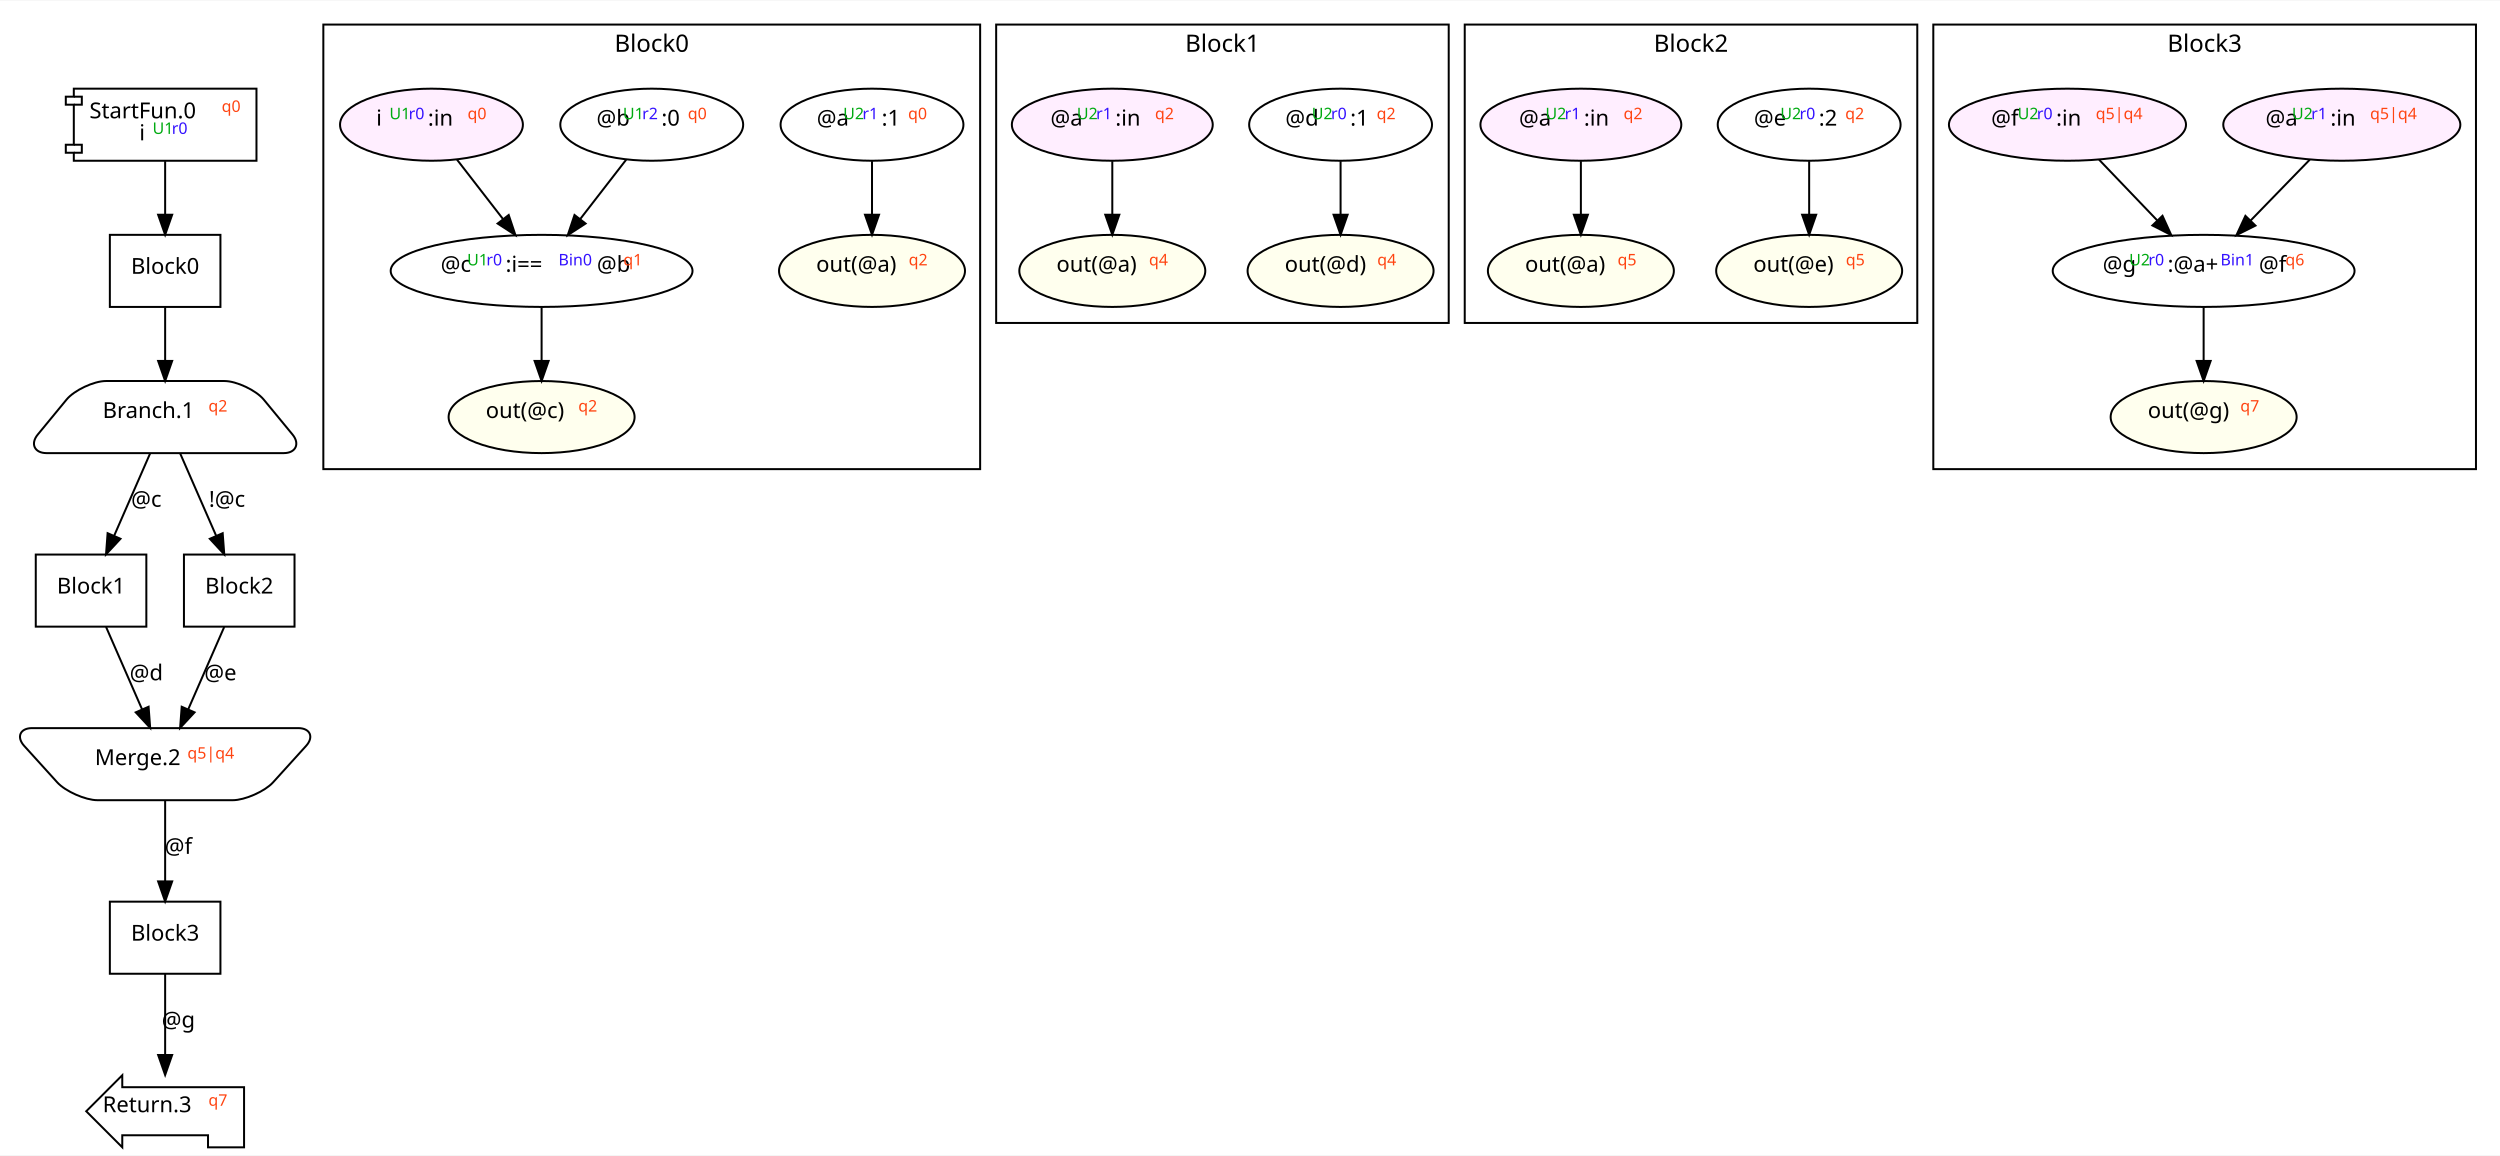
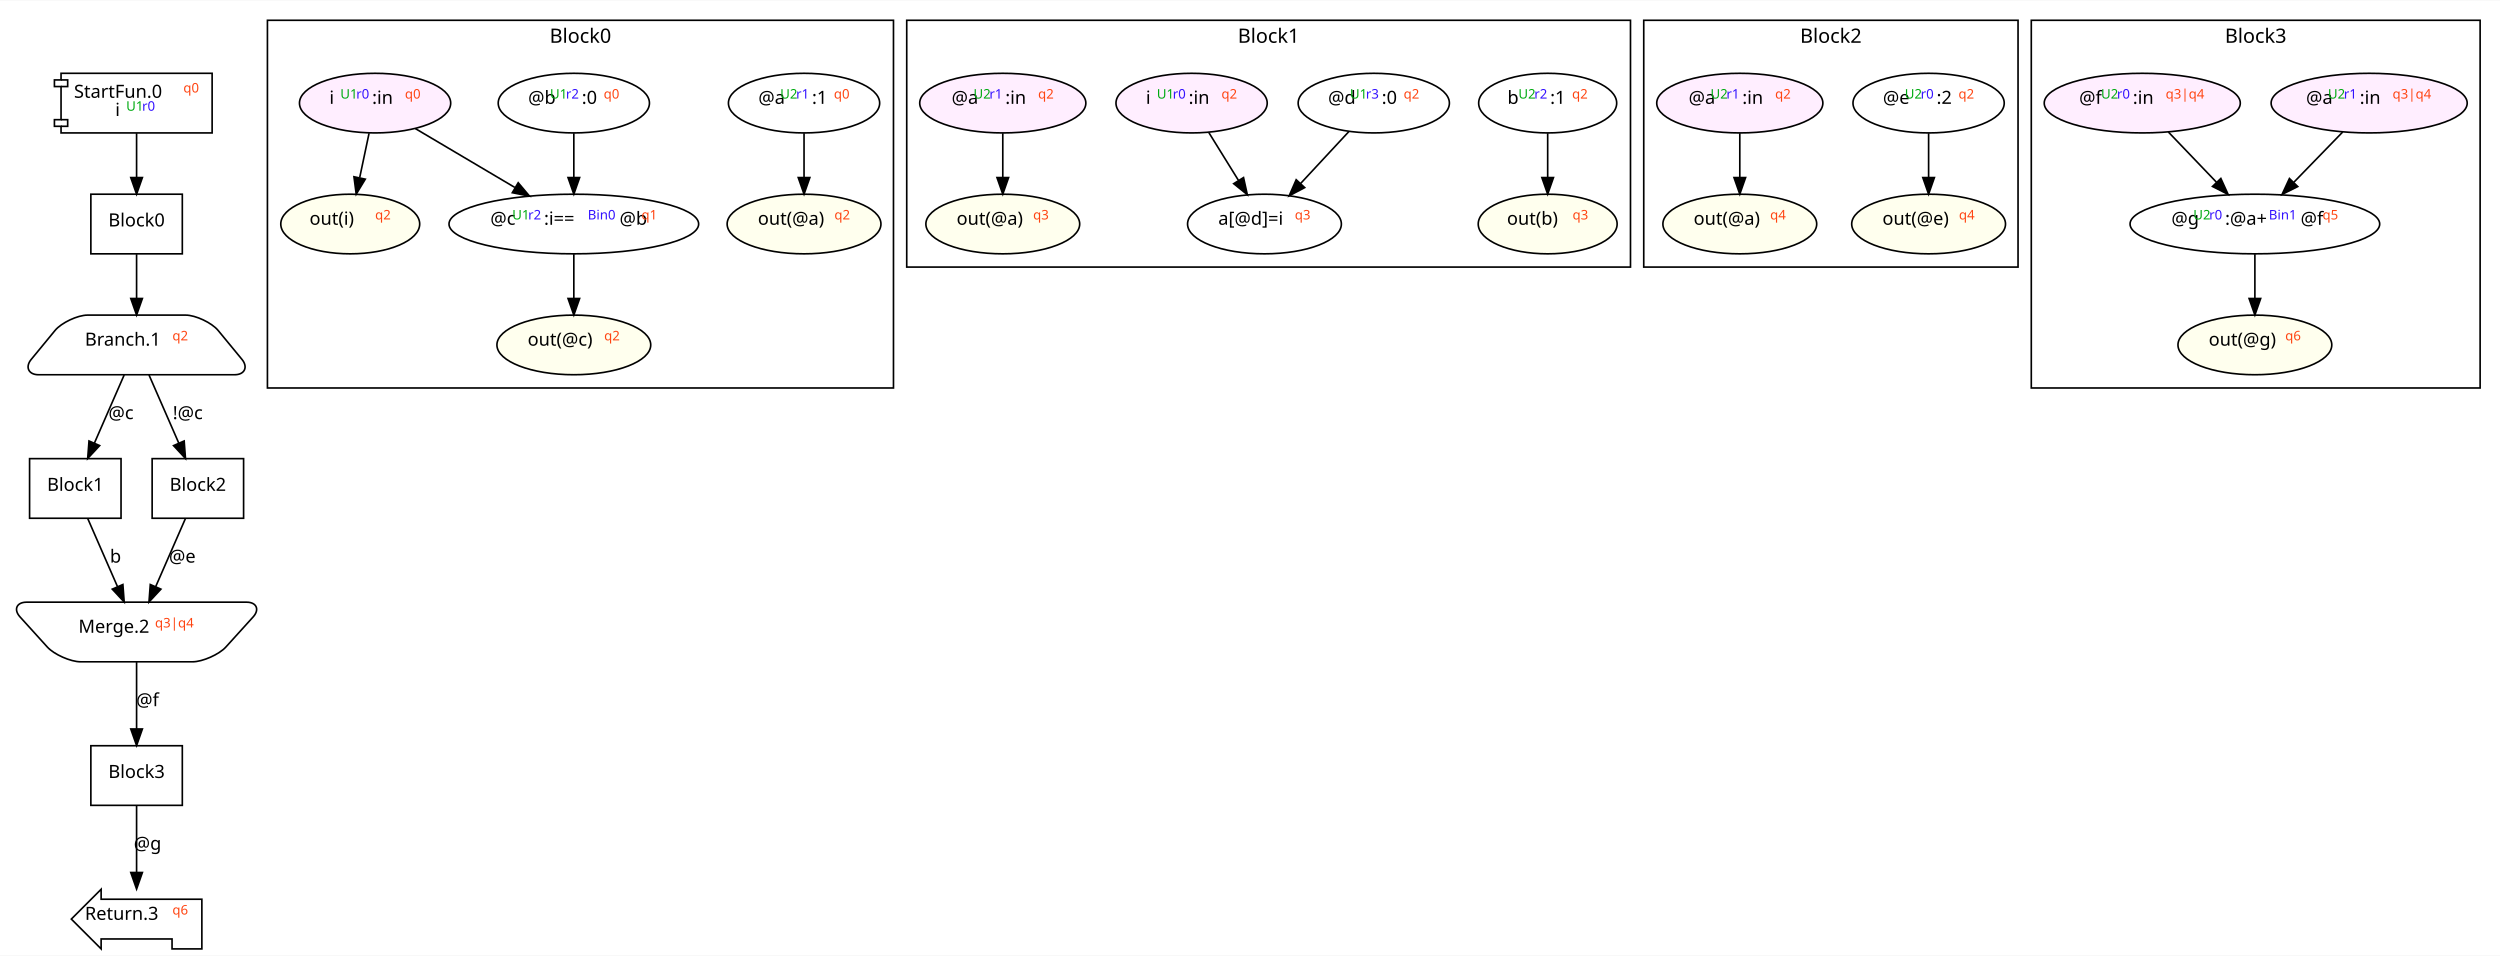
- <svg xmlns="http://www.w3.org/2000/svg" width="1248pt" height="577pt" viewBox="0.00 0.00 1248.47 576.68">
+ <svg xmlns="http://www.w3.org/2000/svg" width="1509pt" height="577pt" viewBox="0.00 0.00 1509.47 576.68">
  <g id="graph0" class="graph" transform="scale(1 1) rotate(0) translate(4 572.68)">
-     <polygon fill="white" stroke="transparent" points="-4,4 -4,-572.68 1244.47,-572.68 1244.47,4 -4,4" />
+     <polygon fill="white" stroke="transparent" points="-4,4 -4,-572.68 1505.47,-572.68 1505.47,4 -4,4" />
    <g id="clust1" class="cluster">
-       <polygon fill="none" stroke="black" points="157.47,-338.67 157.47,-560.68 485.47,-560.68 485.47,-338.67 157.47,-338.67" />
-       <text text-anchor="middle" x="321.47" y="-547.08" font-family="Monaco" font-size="12.00">Block0</text>
+       <polygon fill="none" stroke="black" points="157.47,-338.67 157.47,-560.68 535.47,-560.68 535.47,-338.67 157.47,-338.67" />
+       <text text-anchor="middle" x="346.47" y="-547.08" font-family="Monaco" font-size="12.00">Block0</text>
    </g>
    <g id="clust2" class="cluster">
-       <polygon fill="none" stroke="black" points="493.47,-411.67 493.47,-560.68 719.47,-560.68 719.47,-411.67 493.47,-411.67" />
-       <text text-anchor="middle" x="606.47" y="-547.08" font-family="Monaco" font-size="12.00">Block1</text>
+       <polygon fill="none" stroke="black" points="543.47,-411.67 543.47,-560.68 980.47,-560.68 980.47,-411.67 543.47,-411.67" />
+       <text text-anchor="middle" x="761.97" y="-547.08" font-family="Monaco" font-size="12.00">Block1</text>
    </g>
    <g id="clust3" class="cluster">
-       <polygon fill="none" stroke="black" points="727.47,-411.67 727.47,-560.68 953.47,-560.68 953.47,-411.67 727.47,-411.67" />
-       <text text-anchor="middle" x="840.47" y="-547.08" font-family="Monaco" font-size="12.00">Block2</text>
+       <polygon fill="none" stroke="black" points="988.47,-411.67 988.47,-560.68 1214.47,-560.68 1214.47,-411.67 988.47,-411.67" />
+       <text text-anchor="middle" x="1101.47" y="-547.08" font-family="Monaco" font-size="12.00">Block2</text>
    </g>
    <g id="clust4" class="cluster">
-       <polygon fill="none" stroke="black" points="961.47,-338.67 961.47,-560.68 1232.47,-560.68 1232.47,-338.67 961.47,-338.67" />
-       <text text-anchor="middle" x="1096.97" y="-547.08" font-family="Monaco" font-size="12.00">Block3</text>
+       <polygon fill="none" stroke="black" points="1222.47,-338.67 1222.47,-560.68 1493.47,-560.68 1493.47,-338.67 1222.47,-338.67" />
+       <text text-anchor="middle" x="1357.97" y="-547.08" font-family="Monaco" font-size="12.00">Block3</text>
    </g>
    <g id="node1" class="node">
      <polygon fill="none" stroke="black" points="124.08,-528.67 32.86,-528.67 32.86,-524.67 28.86,-524.67 28.86,-520.67 32.86,-520.67 32.86,-500.67 28.86,-500.67 28.86,-496.67 32.86,-496.67 32.86,-492.67 124.08,-492.67 124.08,-528.67" />
      <polyline fill="none" stroke="black" points="32.86,-524.67 36.86,-524.67 36.86,-520.67 32.86,-520.67 " />
      <polyline fill="none" stroke="black" points="32.86,-500.67 36.86,-500.67 36.86,-496.67 32.86,-496.67 " />
      <text text-anchor="start" x="40.66" y="-513.87" font-family="Monaco" font-size="11.00">StartFun.0</text>
      <text text-anchor="start" x="106.68" y="-513.87" font-family="Monaco" baseline-shift="super" font-size="8.00" fill="#ff4411">q0</text>
      <text text-anchor="start" x="65.57" y="-502.87" font-family="Monaco" font-size="11.00">i</text>
      <text text-anchor="start" x="72.17" y="-502.87" font-family="Monaco" baseline-shift="super" font-size="8.00" fill="#00aa11">U1</text>
      <text text-anchor="start" x="81.77" y="-502.87" font-family="Monaco" baseline-shift="super" font-size="8.00" fill="#3311ff">r0</text>
    </g>
    <g id="node2" class="node">
      <polygon fill="none" stroke="black" points="106.08,-455.67 50.86,-455.67 50.86,-419.67 106.08,-419.67 106.08,-455.67" />
      <text text-anchor="middle" x="78.47" y="-436.21" font-family="Monaco" font-size="11.00">Block0</text>
    </g>
    <g id="edge1" class="edge">
      <path fill="none" stroke="black" d="M78.47,-492.49C78.47,-484.46 78.47,-474.72 78.47,-465.74" />
      <polygon fill="black" stroke="black" points="81.97,-465.7 78.47,-455.7 74.97,-465.7 81.97,-465.7" />
    </g>
    <g id="node3" class="node">
      <path fill="none" stroke="black" d="M108.08,-382.67C108.08,-382.67 48.87,-382.67 48.87,-382.67 42.87,-382.67 33.05,-378.04 29.24,-373.41 29.24,-373.41 14.86,-355.94 14.86,-355.94 11.04,-351.31 13.23,-346.67 19.23,-346.67 19.23,-346.67 137.71,-346.67 137.71,-346.67 143.71,-346.67 145.9,-351.31 142.09,-355.94 142.09,-355.94 127.7,-373.41 127.7,-373.41 123.89,-378.04 114.08,-382.67 108.08,-382.67" />
      <text text-anchor="start" x="47.27" y="-364.21" font-family="Monaco" font-size="11.00">Branch.1</text>
      <text text-anchor="start" x="100.07" y="-364.21" font-family="Monaco" baseline-shift="super" font-size="8.00" fill="#ff4411">q2</text>
    </g>
    <g id="edge2" class="edge">
      <path fill="none" stroke="black" d="M78.47,-419.49C78.47,-411.46 78.47,-401.72 78.47,-392.74" />
      <polygon fill="black" stroke="black" points="81.97,-392.7 78.47,-382.7 74.97,-392.7 81.97,-392.7" />
    </g>
    <g id="node4" class="node">
      <polygon fill="none" stroke="black" points="69.08,-296.01 13.86,-296.01 13.86,-260.01 69.08,-260.01 69.08,-296.01" />
      <text text-anchor="middle" x="41.47" y="-276.54" font-family="Monaco" font-size="11.00">Block1</text>
    </g>
    <g id="edge3" class="edge">
      <path fill="none" stroke="black" d="M70.98,-346.54C65.82,-334.72 58.85,-318.78 52.98,-305.35" />
      <polygon fill="black" stroke="black" points="56.16,-303.88 48.95,-296.11 49.74,-306.68 56.16,-303.88" />
      <text text-anchor="middle" x="69.07" y="-319.87" font-family="Monaco" font-size="11.00">@c</text>
    </g>
    <g id="node5" class="node">
      <polygon fill="none" stroke="black" points="143.08,-296.01 87.86,-296.01 87.86,-260.01 143.08,-260.01 143.08,-296.01" />
      <text text-anchor="middle" x="115.47" y="-276.54" font-family="Monaco" font-size="11.00">Block2</text>
    </g>
    <g id="edge4" class="edge">
      <path fill="none" stroke="black" d="M85.96,-346.54C91.12,-334.72 98.09,-318.78 103.96,-305.35" />
      <polygon fill="black" stroke="black" points="107.2,-306.68 107.99,-296.11 100.78,-303.88 107.2,-306.68" />
      <text text-anchor="middle" x="109.37" y="-319.87" font-family="Monaco" font-size="11.00">!@c</text>
    </g>
    <g id="node6" class="node">
      <path fill="none" stroke="black" d="M44.66,-173.34C44.66,-173.34 112.28,-173.34 112.28,-173.34 118.28,-173.34 128.31,-177.78 132.34,-182.23 132.34,-182.23 148.85,-200.45 148.85,-200.45 152.88,-204.89 150.91,-209.34 144.91,-209.34 144.91,-209.34 12.03,-209.34 12.03,-209.34 6.03,-209.34 4.06,-204.89 8.09,-200.45 8.09,-200.45 24.6,-182.23 24.6,-182.23 28.63,-177.78 38.66,-173.34 44.66,-173.34" />
      <text text-anchor="start" x="43.37" y="-190.87" font-family="Monaco" font-size="11.00">Merge.2</text>
-       <text text-anchor="start" x="89.57" y="-190.87" font-family="Monaco" baseline-shift="super" font-size="8.00" fill="#ff4411">q5|q4</text>
+       <text text-anchor="start" x="89.57" y="-190.87" font-family="Monaco" baseline-shift="super" font-size="8.00" fill="#ff4411">q3|q4</text>
    </g>
    <g id="edge5" class="edge">
      <path fill="none" stroke="black" d="M48.96,-259.87C54.12,-248.05 61.09,-232.11 66.96,-218.68" />
      <polygon fill="black" stroke="black" points="70.2,-220.01 70.99,-209.45 63.78,-217.21 70.2,-220.01" />
-       <text text-anchor="middle" x="69.07" y="-233.21" font-family="Monaco" font-size="11.00">@d</text>
+       <text text-anchor="middle" x="65.77" y="-233.21" font-family="Monaco" font-size="11.00">b</text>
    </g>
    <g id="edge6" class="edge">
      <path fill="none" stroke="black" d="M107.98,-259.87C102.82,-248.05 95.85,-232.11 89.98,-218.68" />
      <polygon fill="black" stroke="black" points="93.16,-217.21 85.95,-209.45 86.74,-220.01 93.16,-217.21" />
      <text text-anchor="middle" x="106.07" y="-233.21" font-family="Monaco" font-size="11.00">@e</text>
    </g>
    <g id="node7" class="node">
      <polygon fill="none" stroke="black" points="106.08,-122.67 50.86,-122.67 50.86,-86.67 106.08,-86.67 106.08,-122.67" />
      <text text-anchor="middle" x="78.47" y="-103.2" font-family="Monaco" font-size="11.00">Block3</text>
    </g>
    <g id="edge7" class="edge">
      <path fill="none" stroke="black" d="M78.47,-173.2C78.47,-161.61 78.47,-146.06 78.47,-132.8" />
      <polygon fill="black" stroke="black" points="81.97,-132.78 78.47,-122.78 74.97,-132.78 81.97,-132.78" />
      <text text-anchor="middle" x="85.07" y="-146.54" font-family="Monaco" font-size="11.00">@f</text>
    </g>
    <g id="node8" class="node">
      <polygon fill="none" stroke="black" points="117.88,-30 57.06,-30 57.06,-36 39.06,-18 57.06,0 57.06,-6 99.88,-6 99.88,0 117.88,0 117.88,-30" />
      <text text-anchor="start" x="47.27" y="-17.53" font-family="Monaco" font-size="11.00">Return.3</text>
-       <text text-anchor="start" x="100.07" y="-17.53" font-family="Monaco" baseline-shift="super" font-size="8.00" fill="#ff4411">q7</text>
+       <text text-anchor="start" x="100.07" y="-17.53" font-family="Monaco" baseline-shift="super" font-size="8.00" fill="#ff4411">q6</text>
    </g>
    <g id="edge8" class="edge">
      <path fill="none" stroke="black" d="M78.47,-86.53C78.47,-74.94 78.47,-59.39 78.47,-46.13" />
      <polygon fill="black" stroke="black" points="81.97,-46.11 78.47,-36.11 74.97,-46.11 81.97,-46.11" />
      <text text-anchor="middle" x="85.07" y="-59.87" font-family="Monaco" font-size="11.00">@g</text>
    </g>
    <g id="node9" class="node">
-       <ellipse fill="none" stroke="black" cx="431.47" cy="-510.67" rx="45.66" ry="18" />
-       <text text-anchor="start" x="403.87" y="-510.21" font-family="Monaco" font-size="11.00">@a</text>
-       <text text-anchor="start" x="417.07" y="-510.21" font-family="Monaco" baseline-shift="super" font-size="8.00" fill="#00aa11">U2</text>
-       <text text-anchor="start" x="426.67" y="-510.21" font-family="Monaco" baseline-shift="super" font-size="8.00" fill="#3311ff">r1</text>
-       <text text-anchor="start" x="436.27" y="-510.21" font-family="Monaco" font-size="11.00">:1</text>
-       <text text-anchor="start" x="449.47" y="-510.21" font-family="Monaco" baseline-shift="super" font-size="8.00" fill="#ff4411">q0</text>
+       <ellipse fill="none" stroke="black" cx="481.47" cy="-510.67" rx="45.66" ry="18" />
+       <text text-anchor="start" x="453.87" y="-510.21" font-family="Monaco" font-size="11.00">@a</text>
+       <text text-anchor="start" x="467.07" y="-510.21" font-family="Monaco" baseline-shift="super" font-size="8.00" fill="#00aa11">U2</text>
+       <text text-anchor="start" x="476.67" y="-510.21" font-family="Monaco" baseline-shift="super" font-size="8.00" fill="#3311ff">r1</text>
+       <text text-anchor="start" x="486.27" y="-510.21" font-family="Monaco" font-size="11.00">:1</text>
+       <text text-anchor="start" x="499.47" y="-510.21" font-family="Monaco" baseline-shift="super" font-size="8.00" fill="#ff4411">q0</text>
+     </g>
+     <g id="node15" class="node">
+       <ellipse fill="#ffffee" stroke="black" cx="481.47" cy="-437.67" rx="46.44" ry="18" />
+       <text text-anchor="start" x="453.57" y="-437.21" font-family="Monaco" font-size="11.00">out(@a)</text>
+       <text text-anchor="start" x="499.77" y="-437.21" font-family="Monaco" baseline-shift="super" font-size="8.00" fill="#ff4411">q2</text>
+     </g>
+     <g id="edge9" class="edge">
+       <path fill="none" stroke="black" d="M481.47,-492.49C481.47,-484.46 481.47,-474.72 481.47,-465.74" />
+       <polygon fill="black" stroke="black" points="484.97,-465.7 481.47,-455.7 477.97,-465.7 484.97,-465.7" />
+     </g>
+     <g id="node10" class="node">
+       <ellipse fill="#ffffee" stroke="black" cx="207.47" cy="-437.67" rx="41.94" ry="18" />
+       <text text-anchor="start" x="182.87" y="-437.21" font-family="Monaco" font-size="11.00">out(i)</text>
+       <text text-anchor="start" x="222.47" y="-437.21" font-family="Monaco" baseline-shift="super" font-size="8.00" fill="#ff4411">q2</text>
+     </g>
+     <g id="node11" class="node">
+       <ellipse fill="none" stroke="black" cx="342.47" cy="-510.67" rx="45.66" ry="18" />
+       <text text-anchor="start" x="314.87" y="-510.21" font-family="Monaco" font-size="11.00">@b</text>
+       <text text-anchor="start" x="328.07" y="-510.21" font-family="Monaco" baseline-shift="super" font-size="8.00" fill="#00aa11">U1</text>
+       <text text-anchor="start" x="337.67" y="-510.21" font-family="Monaco" baseline-shift="super" font-size="8.00" fill="#3311ff">r2</text>
+       <text text-anchor="start" x="347.27" y="-510.21" font-family="Monaco" font-size="11.00">:0</text>
+       <text text-anchor="start" x="360.47" y="-510.21" font-family="Monaco" baseline-shift="super" font-size="8.00" fill="#ff4411">q0</text>
    </g>
    <g id="node13" class="node">
-       <ellipse fill="#ffffee" stroke="black" cx="431.47" cy="-437.67" rx="46.44" ry="18" />
-       <text text-anchor="start" x="403.57" y="-437.21" font-family="Monaco" font-size="11.00">out(@a)</text>
-       <text text-anchor="start" x="449.77" y="-437.21" font-family="Monaco" baseline-shift="super" font-size="8.00" fill="#ff4411">q2</text>
-     </g>
-     <g id="edge9" class="edge">
-       <path fill="none" stroke="black" d="M431.47,-492.49C431.47,-484.46 431.47,-474.72 431.47,-465.74" />
-       <polygon fill="black" stroke="black" points="434.97,-465.7 431.47,-455.7 427.97,-465.7 434.97,-465.7" />
-     </g>
-     <g id="node10" class="node">
-       <ellipse fill="none" stroke="black" cx="321.47" cy="-510.67" rx="45.66" ry="18" />
-       <text text-anchor="start" x="293.87" y="-510.21" font-family="Monaco" font-size="11.00">@b</text>
-       <text text-anchor="start" x="307.07" y="-510.21" font-family="Monaco" baseline-shift="super" font-size="8.00" fill="#00aa11">U1</text>
-       <text text-anchor="start" x="316.67" y="-510.21" font-family="Monaco" baseline-shift="super" font-size="8.00" fill="#3311ff">r2</text>
-       <text text-anchor="start" x="326.27" y="-510.21" font-family="Monaco" font-size="11.00">:0</text>
-       <text text-anchor="start" x="339.47" y="-510.21" font-family="Monaco" baseline-shift="super" font-size="8.00" fill="#ff4411">q0</text>
-     </g>
-     <g id="node11" class="node">
-       <ellipse fill="none" stroke="black" cx="266.47" cy="-437.67" rx="75.37" ry="18" />
-       <text text-anchor="start" x="216.06" y="-437.21" font-family="Monaco" font-size="11.00">@c</text>
-       <text text-anchor="start" x="229.27" y="-437.21" font-family="Monaco" baseline-shift="super" font-size="8.00" fill="#00aa11">U1</text>
-       <text text-anchor="start" x="238.87" y="-437.21" font-family="Monaco" baseline-shift="super" font-size="8.00" fill="#3311ff">r0</text>
-       <text text-anchor="start" x="248.47" y="-437.21" font-family="Monaco" font-size="11.00">:i==</text>
-       <text text-anchor="start" x="274.87" y="-437.21" font-family="Monaco" baseline-shift="super" font-size="8.00" fill="#3311ff">Bin0</text>
-       <text text-anchor="start" x="294.08" y="-437.21" font-family="Monaco" font-size="11.00">@b</text>
-       <text text-anchor="start" x="307.28" y="-437.21" font-family="Monaco" baseline-shift="super" font-size="8.00" fill="#ff4411">q1</text>
+       <ellipse fill="none" stroke="black" cx="342.47" cy="-437.67" rx="75.37" ry="18" />
+       <text text-anchor="start" x="292.06" y="-437.21" font-family="Monaco" font-size="11.00">@c</text>
+       <text text-anchor="start" x="305.27" y="-437.21" font-family="Monaco" baseline-shift="super" font-size="8.00" fill="#00aa11">U1</text>
+       <text text-anchor="start" x="314.87" y="-437.21" font-family="Monaco" baseline-shift="super" font-size="8.00" fill="#3311ff">r2</text>
+       <text text-anchor="start" x="324.47" y="-437.21" font-family="Monaco" font-size="11.00">:i==</text>
+       <text text-anchor="start" x="350.87" y="-437.21" font-family="Monaco" baseline-shift="super" font-size="8.00" fill="#3311ff">Bin0</text>
+       <text text-anchor="start" x="370.08" y="-437.21" font-family="Monaco" font-size="11.00">@b</text>
+       <text text-anchor="start" x="383.28" y="-437.21" font-family="Monaco" baseline-shift="super" font-size="8.00" fill="#ff4411">q1</text>
    </g>
    <g id="edge10" class="edge">
-       <path fill="none" stroke="black" d="M308.71,-493.21C301.87,-484.37 293.3,-473.31 285.67,-463.46" />
-       <polygon fill="black" stroke="black" points="288.43,-461.31 279.54,-455.54 282.9,-465.59 288.43,-461.31" />
+       <path fill="none" stroke="black" d="M342.47,-492.49C342.47,-484.46 342.47,-474.72 342.47,-465.74" />
+       <polygon fill="black" stroke="black" points="345.97,-465.7 342.47,-455.7 338.97,-465.7 345.97,-465.7" />
    </g>
    <g id="node12" class="node">
-       <ellipse fill="#ffffee" stroke="black" cx="266.47" cy="-364.67" rx="46.44" ry="18" />
-       <text text-anchor="start" x="238.57" y="-364.21" font-family="Monaco" font-size="11.00">out(@c)</text>
-       <text text-anchor="start" x="284.77" y="-364.21" font-family="Monaco" baseline-shift="super" font-size="8.00" fill="#ff4411">q2</text>
+       <ellipse fill="#ffffee" stroke="black" cx="342.47" cy="-364.67" rx="46.44" ry="18" />
+       <text text-anchor="start" x="314.57" y="-364.21" font-family="Monaco" font-size="11.00">out(@c)</text>
+       <text text-anchor="start" x="360.77" y="-364.21" font-family="Monaco" baseline-shift="super" font-size="8.00" fill="#ff4411">q2</text>
    </g>
    <g id="edge11" class="edge">
-       <path fill="none" stroke="black" d="M266.47,-419.49C266.47,-411.46 266.47,-401.72 266.47,-392.74" />
-       <polygon fill="black" stroke="black" points="269.97,-392.7 266.47,-382.7 262.97,-392.7 269.97,-392.7" />
+       <path fill="none" stroke="black" d="M342.47,-419.49C342.47,-411.46 342.47,-401.72 342.47,-392.74" />
+       <polygon fill="black" stroke="black" points="345.97,-392.7 342.47,-382.7 338.97,-392.7 345.97,-392.7" />
    </g>
    <g id="node14" class="node">
-       <ellipse fill="#ffeeff" stroke="black" cx="211.47" cy="-510.67" rx="45.66" ry="18" />
-       <text text-anchor="start" x="183.87" y="-510.21" font-family="Monaco" font-size="11.00">i</text>
-       <text text-anchor="start" x="190.47" y="-510.21" font-family="Monaco" baseline-shift="super" font-size="8.00" fill="#00aa11">U1</text>
-       <text text-anchor="start" x="200.07" y="-510.21" font-family="Monaco" baseline-shift="super" font-size="8.00" fill="#3311ff">r0</text>
-       <text text-anchor="start" x="209.67" y="-510.21" font-family="Monaco" font-size="11.00">:in</text>
-       <text text-anchor="start" x="229.47" y="-510.21" font-family="Monaco" baseline-shift="super" font-size="8.00" fill="#ff4411">q0</text>
+       <ellipse fill="#ffeeff" stroke="black" cx="222.47" cy="-510.67" rx="45.66" ry="18" />
+       <text text-anchor="start" x="194.87" y="-510.21" font-family="Monaco" font-size="11.00">i</text>
+       <text text-anchor="start" x="201.47" y="-510.21" font-family="Monaco" baseline-shift="super" font-size="8.00" fill="#00aa11">U1</text>
+       <text text-anchor="start" x="211.07" y="-510.21" font-family="Monaco" baseline-shift="super" font-size="8.00" fill="#3311ff">r0</text>
+       <text text-anchor="start" x="220.67" y="-510.21" font-family="Monaco" font-size="11.00">:in</text>
+       <text text-anchor="start" x="240.47" y="-510.21" font-family="Monaco" baseline-shift="super" font-size="8.00" fill="#ff4411">q0</text>
+     </g>
+     <g id="edge13" class="edge">
+       <path fill="none" stroke="black" d="M218.84,-492.49C217.14,-484.46 215.09,-474.72 213.19,-465.74" />
+       <polygon fill="black" stroke="black" points="216.56,-464.76 211.07,-455.7 209.71,-466.21 216.56,-464.76" />
    </g>
    <g id="edge12" class="edge">
-       <path fill="none" stroke="black" d="M224.23,-493.21C231.07,-484.37 239.64,-473.31 247.27,-463.46" />
-       <polygon fill="black" stroke="black" points="250.04,-465.59 253.4,-455.54 244.51,-461.31 250.04,-465.59" />
-     </g>
-     <g id="node15" class="node">
-       <ellipse fill="none" stroke="black" cx="665.47" cy="-510.67" rx="45.66" ry="18" />
-       <text text-anchor="start" x="637.87" y="-510.21" font-family="Monaco" font-size="11.00">@d</text>
-       <text text-anchor="start" x="651.07" y="-510.21" font-family="Monaco" baseline-shift="super" font-size="8.00" fill="#00aa11">U2</text>
-       <text text-anchor="start" x="660.67" y="-510.21" font-family="Monaco" baseline-shift="super" font-size="8.00" fill="#3311ff">r0</text>
-       <text text-anchor="start" x="670.27" y="-510.21" font-family="Monaco" font-size="11.00">:1</text>
-       <text text-anchor="start" x="683.47" y="-510.21" font-family="Monaco" baseline-shift="super" font-size="8.00" fill="#ff4411">q2</text>
+       <path fill="none" stroke="black" d="M246.75,-495.31C264.02,-485.09 287.48,-471.21 306.86,-459.74" />
+       <polygon fill="black" stroke="black" points="308.89,-462.61 315.72,-454.5 305.33,-456.58 308.89,-462.61" />
+     </g>
+     <g id="node16" class="node">
+       <ellipse fill="none" stroke="black" cx="759.47" cy="-437.67" rx="46.44" ry="18" />
+       <text text-anchor="start" x="731.57" y="-437.21" font-family="Monaco" font-size="11.00">a[@d]=i</text>
+       <text text-anchor="start" x="777.77" y="-437.21" font-family="Monaco" baseline-shift="super" font-size="8.00" fill="#ff4411">q3</text>
+     </g>
+     <g id="node17" class="node">
+       <ellipse fill="#ffffee" stroke="black" cx="930.47" cy="-437.67" rx="41.94" ry="18" />
+       <text text-anchor="start" x="905.87" y="-437.21" font-family="Monaco" font-size="11.00">out(b)</text>
+       <text text-anchor="start" x="945.47" y="-437.21" font-family="Monaco" baseline-shift="super" font-size="8.00" fill="#ff4411">q3</text>
    </g>
    <g id="node18" class="node">
-       <ellipse fill="#ffffee" stroke="black" cx="665.47" cy="-437.67" rx="46.44" ry="18" />
-       <text text-anchor="start" x="637.57" y="-437.21" font-family="Monaco" font-size="11.00">out(@d)</text>
-       <text text-anchor="start" x="683.77" y="-437.21" font-family="Monaco" baseline-shift="super" font-size="8.00" fill="#ff4411">q4</text>
-     </g>
-     <g id="edge13" class="edge">
-       <path fill="none" stroke="black" d="M665.47,-492.49C665.47,-484.46 665.47,-474.72 665.47,-465.74" />
-       <polygon fill="black" stroke="black" points="668.97,-465.7 665.47,-455.7 661.97,-465.7 668.97,-465.7" />
-     </g>
-     <g id="node16" class="node">
-       <ellipse fill="#ffeeff" stroke="black" cx="551.47" cy="-510.67" rx="50.16" ry="18" />
-       <text text-anchor="start" x="520.57" y="-510.21" font-family="Monaco" font-size="11.00">@a</text>
-       <text text-anchor="start" x="533.77" y="-510.21" font-family="Monaco" baseline-shift="super" font-size="8.00" fill="#00aa11">U2</text>
-       <text text-anchor="start" x="543.37" y="-510.21" font-family="Monaco" baseline-shift="super" font-size="8.00" fill="#3311ff">r1</text>
-       <text text-anchor="start" x="552.97" y="-510.21" font-family="Monaco" font-size="11.00">:in</text>
-       <text text-anchor="start" x="572.77" y="-510.21" font-family="Monaco" baseline-shift="super" font-size="8.00" fill="#ff4411">q2</text>
-     </g>
-     <g id="node17" class="node">
-       <ellipse fill="#ffffee" stroke="black" cx="551.47" cy="-437.67" rx="46.44" ry="18" />
-       <text text-anchor="start" x="523.57" y="-437.21" font-family="Monaco" font-size="11.00">out(@a)</text>
-       <text text-anchor="start" x="569.77" y="-437.21" font-family="Monaco" baseline-shift="super" font-size="8.00" fill="#ff4411">q4</text>
+       <ellipse fill="#ffffee" stroke="black" cx="601.47" cy="-437.67" rx="46.44" ry="18" />
+       <text text-anchor="start" x="573.57" y="-437.21" font-family="Monaco" font-size="11.00">out(@a)</text>
+       <text text-anchor="start" x="619.77" y="-437.21" font-family="Monaco" baseline-shift="super" font-size="8.00" fill="#ff4411">q3</text>
+     </g>
+     <g id="node19" class="node">
+       <ellipse fill="#ffeeff" stroke="black" cx="715.47" cy="-510.67" rx="45.66" ry="18" />
+       <text text-anchor="start" x="687.87" y="-510.21" font-family="Monaco" font-size="11.00">i</text>
+       <text text-anchor="start" x="694.47" y="-510.21" font-family="Monaco" baseline-shift="super" font-size="8.00" fill="#00aa11">U1</text>
+       <text text-anchor="start" x="704.07" y="-510.21" font-family="Monaco" baseline-shift="super" font-size="8.00" fill="#3311ff">r0</text>
+       <text text-anchor="start" x="713.67" y="-510.21" font-family="Monaco" font-size="11.00">:in</text>
+       <text text-anchor="start" x="733.47" y="-510.21" font-family="Monaco" baseline-shift="super" font-size="8.00" fill="#ff4411">q2</text>
+     </g>
+     <g id="edge17" class="edge">
+       <path fill="none" stroke="black" d="M725.9,-492.85C731.21,-484.27 737.79,-473.66 743.71,-464.11" />
+       <polygon fill="black" stroke="black" points="746.83,-465.72 749.12,-455.38 740.88,-462.04 746.83,-465.72" />
+     </g>
+     <g id="node20" class="node">
+       <ellipse fill="none" stroke="black" cx="930.47" cy="-510.67" rx="41.67" ry="18" />
+       <text text-anchor="start" x="906.17" y="-510.21" font-family="Monaco" font-size="11.00">b</text>
+       <text text-anchor="start" x="912.77" y="-510.21" font-family="Monaco" baseline-shift="super" font-size="8.00" fill="#00aa11">U2</text>
+       <text text-anchor="start" x="922.37" y="-510.21" font-family="Monaco" baseline-shift="super" font-size="8.00" fill="#3311ff">r2</text>
+       <text text-anchor="start" x="931.97" y="-510.21" font-family="Monaco" font-size="11.00">:1</text>
+       <text text-anchor="start" x="945.17" y="-510.21" font-family="Monaco" baseline-shift="super" font-size="8.00" fill="#ff4411">q2</text>
    </g>
    <g id="edge14" class="edge">
-       <path fill="none" stroke="black" d="M551.47,-492.49C551.47,-484.46 551.47,-474.72 551.47,-465.74" />
-       <polygon fill="black" stroke="black" points="554.97,-465.7 551.47,-455.7 547.97,-465.7 554.97,-465.7" />
-     </g>
-     <g id="node19" class="node">
-       <ellipse fill="none" stroke="black" cx="899.47" cy="-510.67" rx="45.66" ry="18" />
-       <text text-anchor="start" x="871.87" y="-510.21" font-family="Monaco" font-size="11.00">@e</text>
-       <text text-anchor="start" x="885.07" y="-510.21" font-family="Monaco" baseline-shift="super" font-size="8.00" fill="#00aa11">U2</text>
-       <text text-anchor="start" x="894.67" y="-510.21" font-family="Monaco" baseline-shift="super" font-size="8.00" fill="#3311ff">r0</text>
-       <text text-anchor="start" x="904.27" y="-510.21" font-family="Monaco" font-size="11.00">:2</text>
-       <text text-anchor="start" x="917.47" y="-510.21" font-family="Monaco" baseline-shift="super" font-size="8.00" fill="#ff4411">q2</text>
+       <path fill="none" stroke="black" d="M930.47,-492.49C930.47,-484.46 930.47,-474.72 930.47,-465.74" />
+       <polygon fill="black" stroke="black" points="933.97,-465.7 930.47,-455.7 926.97,-465.7 933.97,-465.7" />
+     </g>
+     <g id="node21" class="node">
+       <ellipse fill="#ffeeff" stroke="black" cx="601.47" cy="-510.67" rx="50.16" ry="18" />
+       <text text-anchor="start" x="570.57" y="-510.21" font-family="Monaco" font-size="11.00">@a</text>
+       <text text-anchor="start" x="583.77" y="-510.21" font-family="Monaco" baseline-shift="super" font-size="8.00" fill="#00aa11">U2</text>
+       <text text-anchor="start" x="593.37" y="-510.21" font-family="Monaco" baseline-shift="super" font-size="8.00" fill="#3311ff">r1</text>
+       <text text-anchor="start" x="602.97" y="-510.21" font-family="Monaco" font-size="11.00">:in</text>
+       <text text-anchor="start" x="622.77" y="-510.21" font-family="Monaco" baseline-shift="super" font-size="8.00" fill="#ff4411">q2</text>
+     </g>
+     <g id="edge16" class="edge">
+       <path fill="none" stroke="black" d="M601.47,-492.49C601.47,-484.46 601.47,-474.72 601.47,-465.74" />
+       <polygon fill="black" stroke="black" points="604.97,-465.7 601.47,-455.7 597.97,-465.7 604.97,-465.7" />
    </g>
    <g id="node22" class="node">
-       <ellipse fill="#ffffee" stroke="black" cx="899.47" cy="-437.67" rx="46.44" ry="18" />
-       <text text-anchor="start" x="871.57" y="-437.21" font-family="Monaco" font-size="11.00">out(@e)</text>
-       <text text-anchor="start" x="917.77" y="-437.21" font-family="Monaco" baseline-shift="super" font-size="8.00" fill="#ff4411">q5</text>
+       <ellipse fill="none" stroke="black" cx="825.47" cy="-510.67" rx="45.66" ry="18" />
+       <text text-anchor="start" x="797.87" y="-510.21" font-family="Monaco" font-size="11.00">@d</text>
+       <text text-anchor="start" x="811.07" y="-510.21" font-family="Monaco" baseline-shift="super" font-size="8.00" fill="#00aa11">U1</text>
+       <text text-anchor="start" x="820.67" y="-510.21" font-family="Monaco" baseline-shift="super" font-size="8.00" fill="#3311ff">r3</text>
+       <text text-anchor="start" x="830.27" y="-510.21" font-family="Monaco" font-size="11.00">:0</text>
+       <text text-anchor="start" x="843.47" y="-510.21" font-family="Monaco" baseline-shift="super" font-size="8.00" fill="#ff4411">q2</text>
    </g>
    <g id="edge15" class="edge">
-       <path fill="none" stroke="black" d="M899.47,-492.49C899.47,-484.46 899.47,-474.72 899.47,-465.74" />
-       <polygon fill="black" stroke="black" points="902.97,-465.7 899.47,-455.7 895.97,-465.7 902.97,-465.7" />
-     </g>
-     <g id="node20" class="node">
-       <ellipse fill="#ffeeff" stroke="black" cx="785.47" cy="-510.67" rx="50.16" ry="18" />
-       <text text-anchor="start" x="754.57" y="-510.21" font-family="Monaco" font-size="11.00">@a</text>
-       <text text-anchor="start" x="767.77" y="-510.21" font-family="Monaco" baseline-shift="super" font-size="8.00" fill="#00aa11">U2</text>
-       <text text-anchor="start" x="777.37" y="-510.21" font-family="Monaco" baseline-shift="super" font-size="8.00" fill="#3311ff">r1</text>
-       <text text-anchor="start" x="786.97" y="-510.21" font-family="Monaco" font-size="11.00">:in</text>
-       <text text-anchor="start" x="806.77" y="-510.21" font-family="Monaco" baseline-shift="super" font-size="8.00" fill="#ff4411">q2</text>
-     </g>
-     <g id="node21" class="node">
-       <ellipse fill="#ffffee" stroke="black" cx="785.47" cy="-437.67" rx="46.44" ry="18" />
-       <text text-anchor="start" x="757.57" y="-437.21" font-family="Monaco" font-size="11.00">out(@a)</text>
-       <text text-anchor="start" x="803.77" y="-437.21" font-family="Monaco" baseline-shift="super" font-size="8.00" fill="#ff4411">q5</text>
-     </g>
-     <g id="edge16" class="edge">
-       <path fill="none" stroke="black" d="M785.47,-492.49C785.47,-484.46 785.47,-474.72 785.47,-465.74" />
-       <polygon fill="black" stroke="black" points="788.97,-465.7 785.47,-455.7 781.97,-465.7 788.97,-465.7" />
+       <path fill="none" stroke="black" d="M810.49,-493.56C801.89,-484.3 790.92,-472.51 781.36,-462.22" />
+       <polygon fill="black" stroke="black" points="783.76,-459.66 774.39,-454.72 778.63,-464.43 783.76,-459.66" />
    </g>
    <g id="node23" class="node">
-       <ellipse fill="none" stroke="black" cx="1096.47" cy="-437.67" rx="75.37" ry="18" />
-       <text text-anchor="start" x="1046.06" y="-437.21" font-family="Monaco" font-size="11.00">@g</text>
-       <text text-anchor="start" x="1059.27" y="-437.21" font-family="Monaco" baseline-shift="super" font-size="8.00" fill="#00aa11">U2</text>
-       <text text-anchor="start" x="1068.87" y="-437.21" font-family="Monaco" baseline-shift="super" font-size="8.00" fill="#3311ff">r0</text>
-       <text text-anchor="start" x="1078.47" y="-437.21" font-family="Monaco" font-size="11.00">:@a+</text>
-       <text text-anchor="start" x="1104.87" y="-437.21" font-family="Monaco" baseline-shift="super" font-size="8.00" fill="#3311ff">Bin1</text>
-       <text text-anchor="start" x="1124.08" y="-437.21" font-family="Monaco" font-size="11.00">@f</text>
-       <text text-anchor="start" x="1137.28" y="-437.21" font-family="Monaco" baseline-shift="super" font-size="8.00" fill="#ff4411">q6</text>
+       <ellipse fill="none" stroke="black" cx="1160.47" cy="-510.67" rx="45.66" ry="18" />
+       <text text-anchor="start" x="1132.87" y="-510.21" font-family="Monaco" font-size="11.00">@e</text>
+       <text text-anchor="start" x="1146.07" y="-510.21" font-family="Monaco" baseline-shift="super" font-size="8.00" fill="#00aa11">U2</text>
+       <text text-anchor="start" x="1155.67" y="-510.21" font-family="Monaco" baseline-shift="super" font-size="8.00" fill="#3311ff">r0</text>
+       <text text-anchor="start" x="1165.27" y="-510.21" font-family="Monaco" font-size="11.00">:2</text>
+       <text text-anchor="start" x="1178.47" y="-510.21" font-family="Monaco" baseline-shift="super" font-size="8.00" fill="#ff4411">q2</text>
    </g>
    <g id="node26" class="node">
-       <ellipse fill="#ffffee" stroke="black" cx="1096.47" cy="-364.67" rx="46.44" ry="18" />
-       <text text-anchor="start" x="1068.57" y="-364.21" font-family="Monaco" font-size="11.00">out(@g)</text>
-       <text text-anchor="start" x="1114.77" y="-364.21" font-family="Monaco" baseline-shift="super" font-size="8.00" fill="#ff4411">q7</text>
-     </g>
-     <g id="edge17" class="edge">
-       <path fill="none" stroke="black" d="M1096.47,-419.49C1096.47,-411.46 1096.47,-401.72 1096.47,-392.74" />
-       <polygon fill="black" stroke="black" points="1099.97,-392.7 1096.47,-382.7 1092.97,-392.7 1099.97,-392.7" />
+       <ellipse fill="#ffffee" stroke="black" cx="1160.47" cy="-437.67" rx="46.44" ry="18" />
+       <text text-anchor="start" x="1132.57" y="-437.21" font-family="Monaco" font-size="11.00">out(@e)</text>
+       <text text-anchor="start" x="1178.77" y="-437.21" font-family="Monaco" baseline-shift="super" font-size="8.00" fill="#ff4411">q4</text>
+     </g>
+     <g id="edge18" class="edge">
+       <path fill="none" stroke="black" d="M1160.47,-492.49C1160.47,-484.46 1160.47,-474.72 1160.47,-465.74" />
+       <polygon fill="black" stroke="black" points="1163.97,-465.7 1160.47,-455.7 1156.97,-465.7 1163.97,-465.7" />
    </g>
    <g id="node24" class="node">
-       <ellipse fill="#ffeeff" stroke="black" cx="1165.47" cy="-510.67" rx="59.2" ry="18" />
-       <text text-anchor="start" x="1127.36" y="-510.21" font-family="Monaco" font-size="11.00">@a</text>
-       <text text-anchor="start" x="1140.57" y="-510.21" font-family="Monaco" baseline-shift="super" font-size="8.00" fill="#00aa11">U2</text>
-       <text text-anchor="start" x="1150.17" y="-510.21" font-family="Monaco" baseline-shift="super" font-size="8.00" fill="#3311ff">r1</text>
-       <text text-anchor="start" x="1159.77" y="-510.21" font-family="Monaco" font-size="11.00">:in</text>
-       <text text-anchor="start" x="1179.57" y="-510.21" font-family="Monaco" baseline-shift="super" font-size="8.00" fill="#ff4411">q5|q4</text>
-     </g>
-     <g id="edge18" class="edge">
-       <path fill="none" stroke="black" d="M1149.47,-493.21C1140.71,-484.2 1129.7,-472.86 1119.98,-462.87" />
-       <polygon fill="black" stroke="black" points="1122.35,-460.28 1112.87,-455.54 1117.33,-465.16 1122.35,-460.28" />
+       <ellipse fill="#ffeeff" stroke="black" cx="1046.47" cy="-510.67" rx="50.16" ry="18" />
+       <text text-anchor="start" x="1015.57" y="-510.21" font-family="Monaco" font-size="11.00">@a</text>
+       <text text-anchor="start" x="1028.77" y="-510.21" font-family="Monaco" baseline-shift="super" font-size="8.00" fill="#00aa11">U2</text>
+       <text text-anchor="start" x="1038.37" y="-510.21" font-family="Monaco" baseline-shift="super" font-size="8.00" fill="#3311ff">r1</text>
+       <text text-anchor="start" x="1047.97" y="-510.21" font-family="Monaco" font-size="11.00">:in</text>
+       <text text-anchor="start" x="1067.77" y="-510.21" font-family="Monaco" baseline-shift="super" font-size="8.00" fill="#ff4411">q2</text>
    </g>
    <g id="node25" class="node">
-       <ellipse fill="#ffeeff" stroke="black" cx="1028.47" cy="-510.67" rx="59.2" ry="18" />
-       <text text-anchor="start" x="990.36" y="-510.21" font-family="Monaco" font-size="11.00">@f</text>
-       <text text-anchor="start" x="1003.57" y="-510.21" font-family="Monaco" baseline-shift="super" font-size="8.00" fill="#00aa11">U2</text>
-       <text text-anchor="start" x="1013.17" y="-510.21" font-family="Monaco" baseline-shift="super" font-size="8.00" fill="#3311ff">r0</text>
-       <text text-anchor="start" x="1022.77" y="-510.21" font-family="Monaco" font-size="11.00">:in</text>
-       <text text-anchor="start" x="1042.57" y="-510.21" font-family="Monaco" baseline-shift="super" font-size="8.00" fill="#ff4411">q5|q4</text>
+       <ellipse fill="#ffffee" stroke="black" cx="1046.47" cy="-437.67" rx="46.44" ry="18" />
+       <text text-anchor="start" x="1018.57" y="-437.21" font-family="Monaco" font-size="11.00">out(@a)</text>
+       <text text-anchor="start" x="1064.77" y="-437.21" font-family="Monaco" baseline-shift="super" font-size="8.00" fill="#ff4411">q4</text>
    </g>
    <g id="edge19" class="edge">
-       <path fill="none" stroke="black" d="M1044.24,-493.21C1052.87,-484.2 1063.72,-472.86 1073.3,-462.87" />
-       <polygon fill="black" stroke="black" points="1075.92,-465.19 1080.31,-455.54 1070.87,-460.35 1075.92,-465.19" />
+       <path fill="none" stroke="black" d="M1046.47,-492.49C1046.47,-484.46 1046.47,-474.72 1046.47,-465.74" />
+       <polygon fill="black" stroke="black" points="1049.97,-465.7 1046.47,-455.7 1042.97,-465.7 1049.97,-465.7" />
+     </g>
+     <g id="node27" class="node">
+       <ellipse fill="none" stroke="black" cx="1357.47" cy="-437.67" rx="75.37" ry="18" />
+       <text text-anchor="start" x="1307.06" y="-437.21" font-family="Monaco" font-size="11.00">@g</text>
+       <text text-anchor="start" x="1320.27" y="-437.21" font-family="Monaco" baseline-shift="super" font-size="8.00" fill="#00aa11">U2</text>
+       <text text-anchor="start" x="1329.87" y="-437.21" font-family="Monaco" baseline-shift="super" font-size="8.00" fill="#3311ff">r0</text>
+       <text text-anchor="start" x="1339.47" y="-437.21" font-family="Monaco" font-size="11.00">:@a+</text>
+       <text text-anchor="start" x="1365.87" y="-437.21" font-family="Monaco" baseline-shift="super" font-size="8.00" fill="#3311ff">Bin1</text>
+       <text text-anchor="start" x="1385.08" y="-437.21" font-family="Monaco" font-size="11.00">@f</text>
+       <text text-anchor="start" x="1398.28" y="-437.21" font-family="Monaco" baseline-shift="super" font-size="8.00" fill="#ff4411">q5</text>
+     </g>
+     <g id="node30" class="node">
+       <ellipse fill="#ffffee" stroke="black" cx="1357.47" cy="-364.67" rx="46.44" ry="18" />
+       <text text-anchor="start" x="1329.57" y="-364.21" font-family="Monaco" font-size="11.00">out(@g)</text>
+       <text text-anchor="start" x="1375.77" y="-364.21" font-family="Monaco" baseline-shift="super" font-size="8.00" fill="#ff4411">q6</text>
+     </g>
+     <g id="edge20" class="edge">
+       <path fill="none" stroke="black" d="M1357.47,-419.49C1357.47,-411.46 1357.47,-401.72 1357.47,-392.74" />
+       <polygon fill="black" stroke="black" points="1360.97,-392.7 1357.47,-382.7 1353.97,-392.7 1360.97,-392.7" />
+     </g>
+     <g id="node28" class="node">
+       <ellipse fill="#ffeeff" stroke="black" cx="1426.47" cy="-510.67" rx="59.2" ry="18" />
+       <text text-anchor="start" x="1388.36" y="-510.21" font-family="Monaco" font-size="11.00">@a</text>
+       <text text-anchor="start" x="1401.57" y="-510.21" font-family="Monaco" baseline-shift="super" font-size="8.00" fill="#00aa11">U2</text>
+       <text text-anchor="start" x="1411.17" y="-510.21" font-family="Monaco" baseline-shift="super" font-size="8.00" fill="#3311ff">r1</text>
+       <text text-anchor="start" x="1420.77" y="-510.21" font-family="Monaco" font-size="11.00">:in</text>
+       <text text-anchor="start" x="1440.57" y="-510.21" font-family="Monaco" baseline-shift="super" font-size="8.00" fill="#ff4411">q3|q4</text>
+     </g>
+     <g id="edge21" class="edge">
+       <path fill="none" stroke="black" d="M1410.47,-493.21C1401.71,-484.2 1390.7,-472.86 1380.98,-462.87" />
+       <polygon fill="black" stroke="black" points="1383.35,-460.28 1373.87,-455.54 1378.33,-465.16 1383.35,-460.28" />
+     </g>
+     <g id="node29" class="node">
+       <ellipse fill="#ffeeff" stroke="black" cx="1289.47" cy="-510.67" rx="59.2" ry="18" />
+       <text text-anchor="start" x="1251.36" y="-510.21" font-family="Monaco" font-size="11.00">@f</text>
+       <text text-anchor="start" x="1264.57" y="-510.21" font-family="Monaco" baseline-shift="super" font-size="8.00" fill="#00aa11">U2</text>
+       <text text-anchor="start" x="1274.17" y="-510.21" font-family="Monaco" baseline-shift="super" font-size="8.00" fill="#3311ff">r0</text>
+       <text text-anchor="start" x="1283.77" y="-510.21" font-family="Monaco" font-size="11.00">:in</text>
+       <text text-anchor="start" x="1303.57" y="-510.21" font-family="Monaco" baseline-shift="super" font-size="8.00" fill="#ff4411">q3|q4</text>
+     </g>
+     <g id="edge22" class="edge">
+       <path fill="none" stroke="black" d="M1305.24,-493.21C1313.87,-484.2 1324.72,-472.86 1334.3,-462.87" />
+       <polygon fill="black" stroke="black" points="1336.92,-465.19 1341.31,-455.54 1331.87,-460.35 1336.92,-465.19" />
    </g>
  </g>
</svg>
